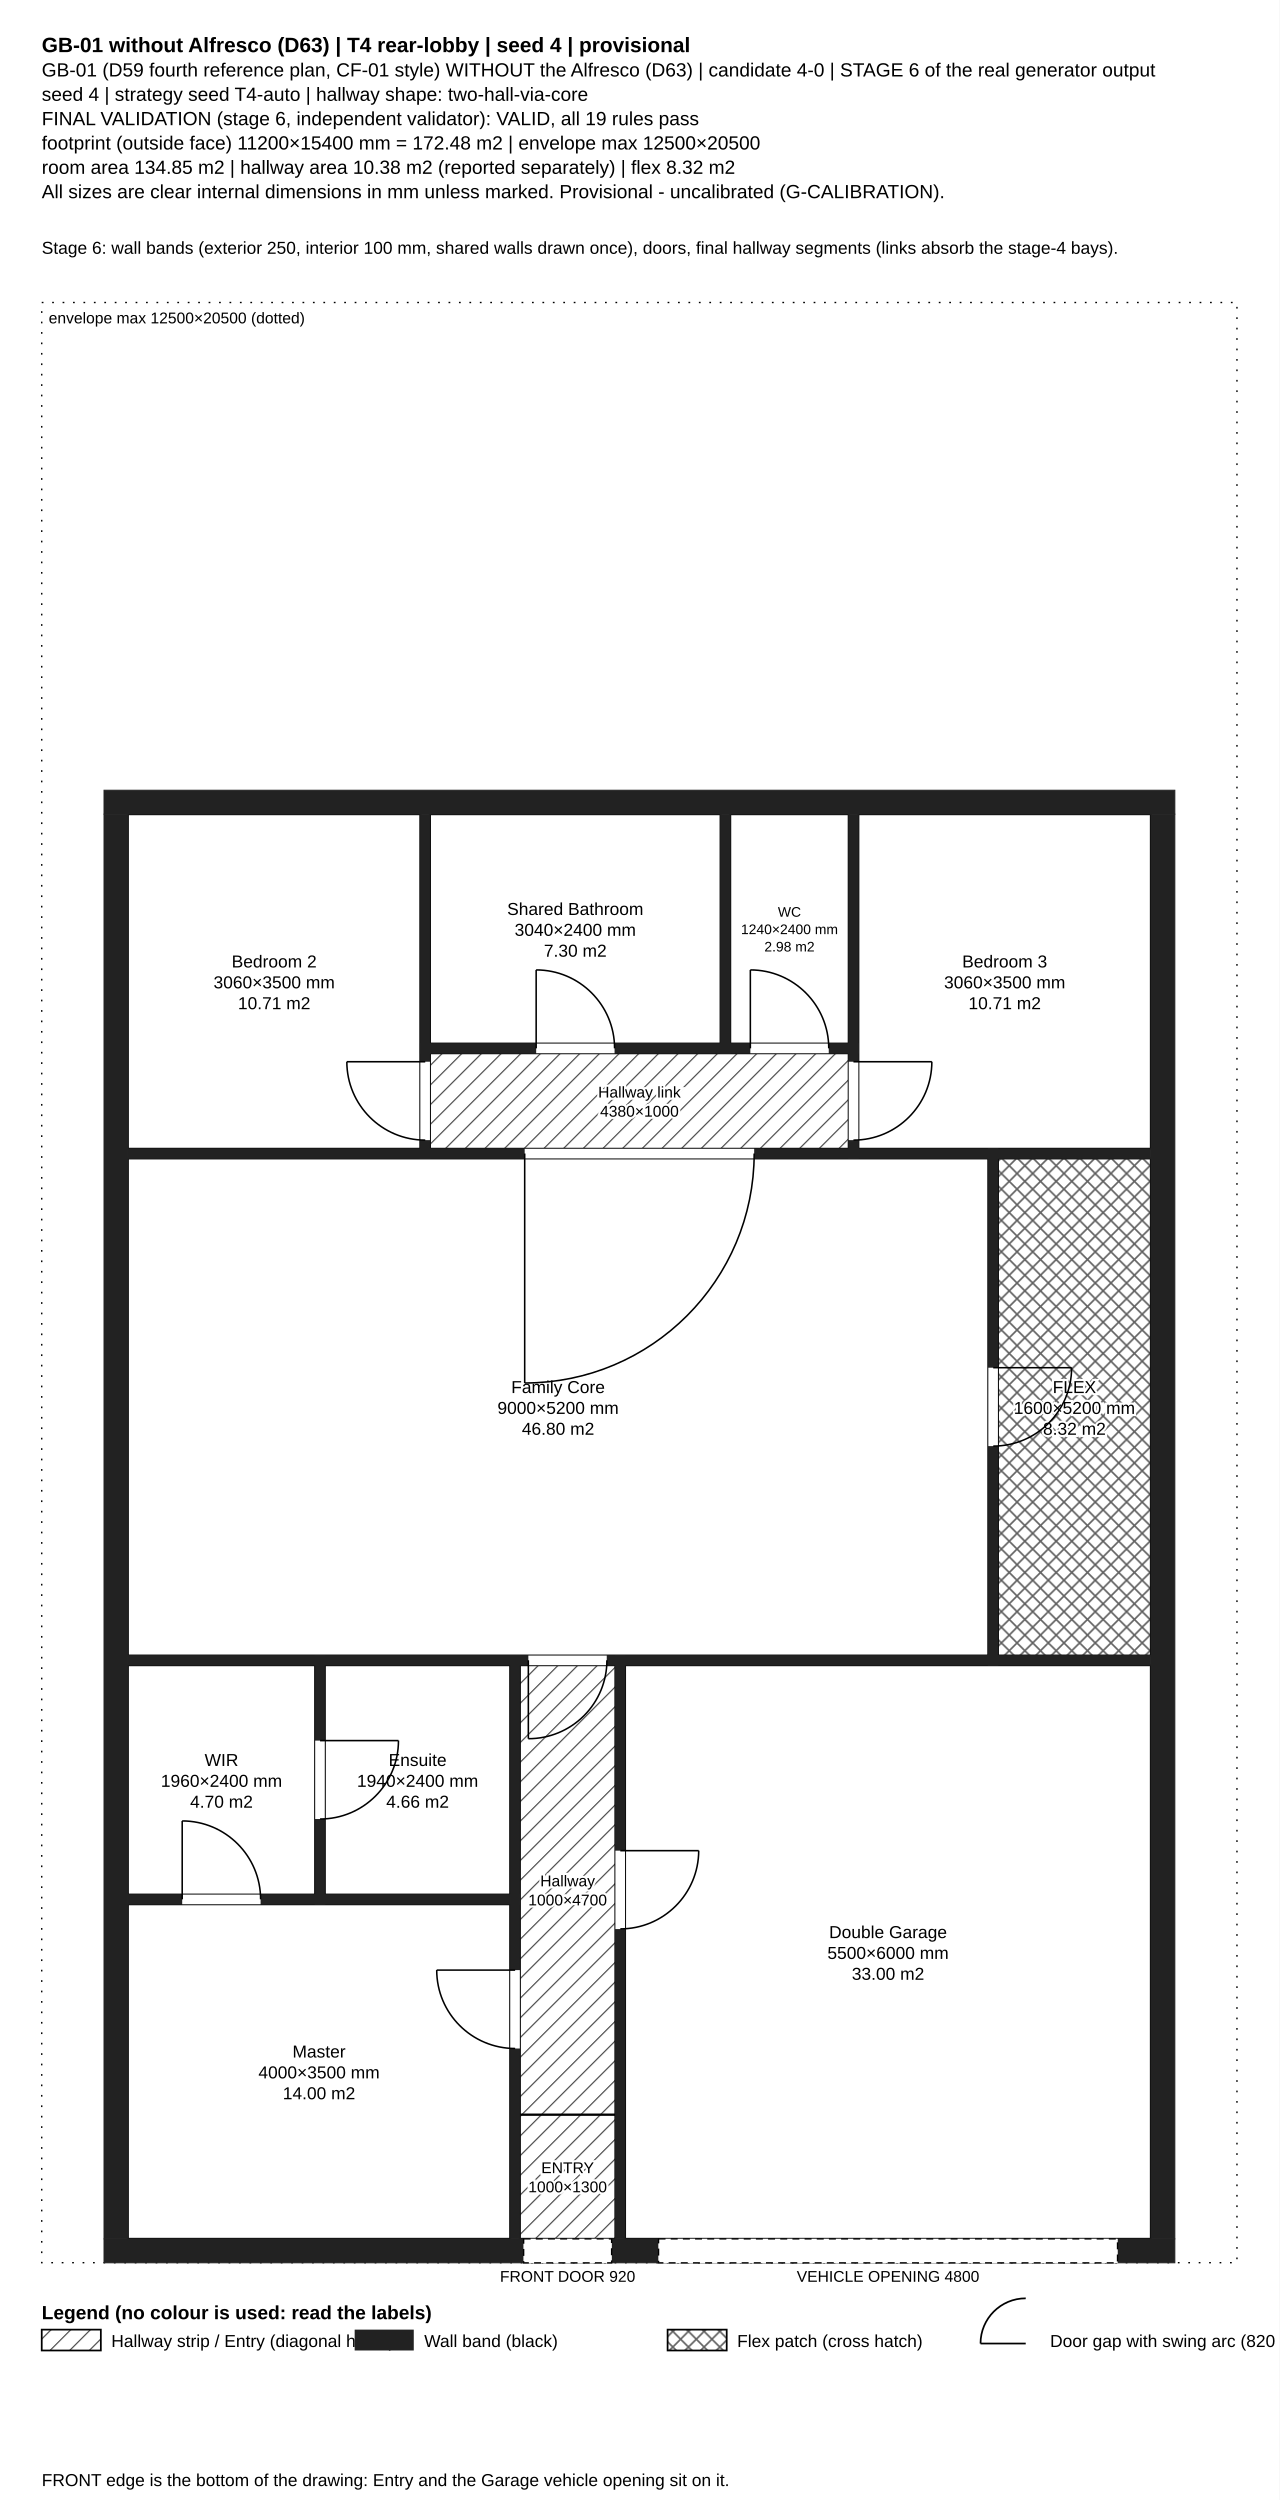
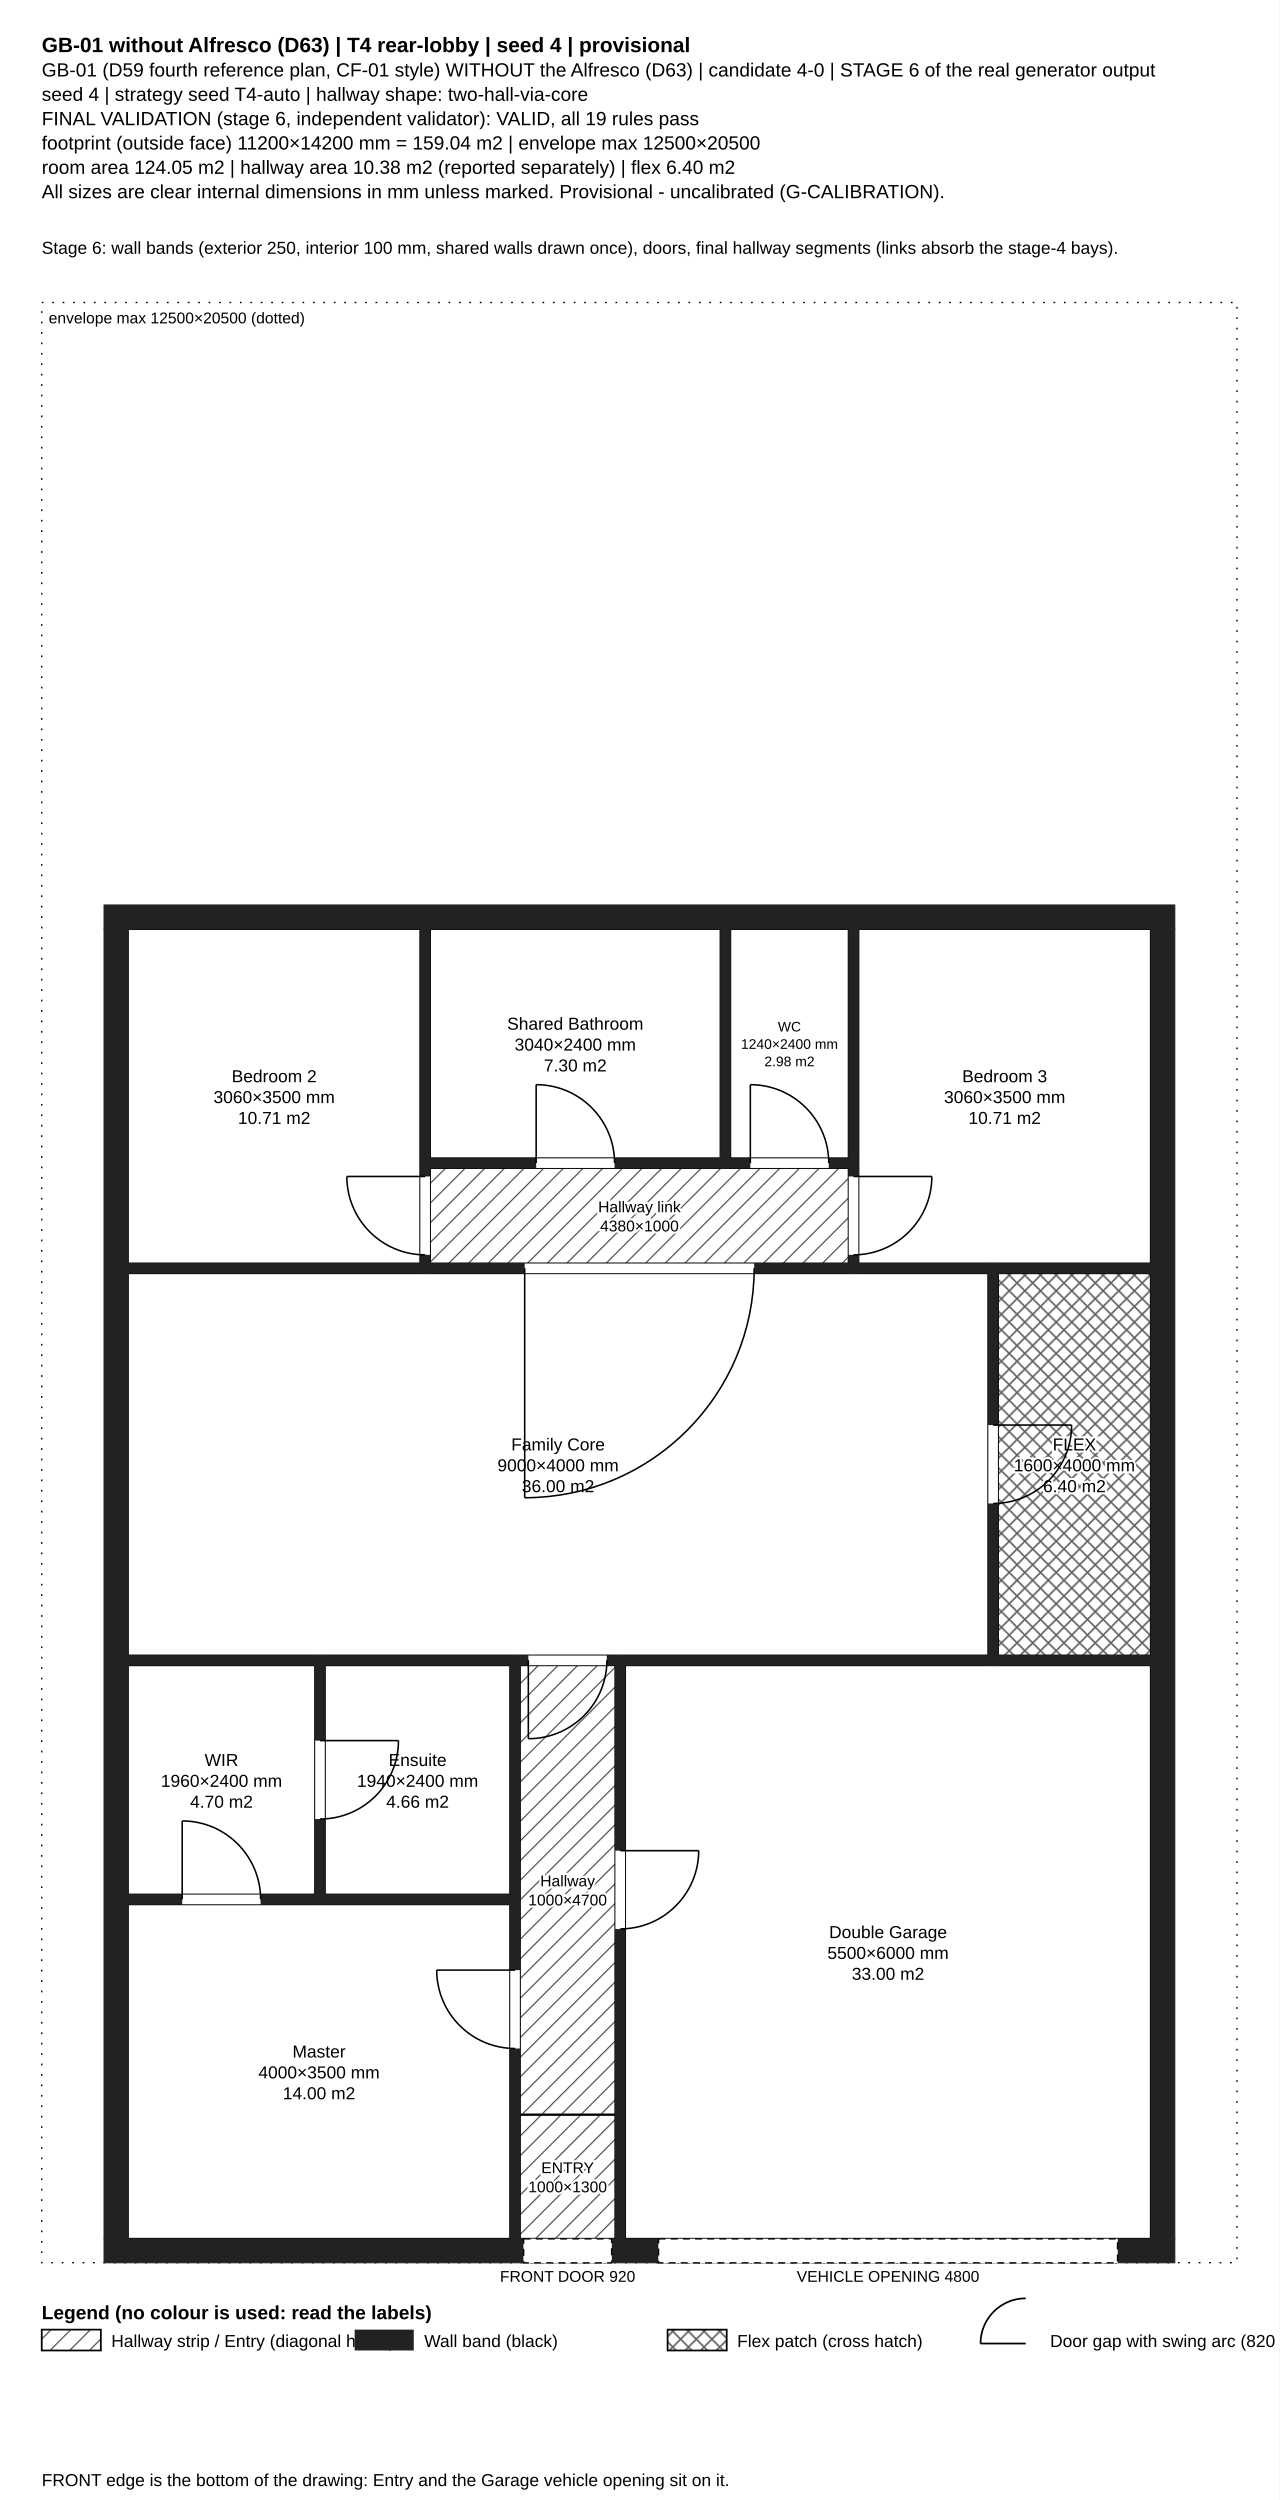
<svg xmlns="http://www.w3.org/2000/svg" width="736" height="1438" viewBox="0 0 736 1438" font-family="Arial, Helvetica, sans-serif">
  <rect width="100%" height="100%" fill="#fff" />
  <defs>
    <pattern id="hall" width="8" height="8" patternUnits="userSpaceOnUse" patternTransform="rotate(45)">
      <rect width="8" height="8" fill="#fff" />
      <line x1="0" y1="0" x2="0" y2="8" stroke="#555" stroke-width="1.4" />
    </pattern>
    <pattern id="flex" width="9" height="9" patternUnits="userSpaceOnUse">
      <rect width="9" height="9" fill="#fff" />
      <path d="M0 0L9 9M9 0L0 9" stroke="#666" stroke-width="1" />
    </pattern>
    <pattern id="wall" width="4" height="4" patternUnits="userSpaceOnUse">
      <rect width="4" height="4" fill="#222" />
    </pattern>
  </defs>
  <text x="24" y="30" font-size="12" font-weight="bold" fill="#000">GB-01 without Alfresco (D63) | T4 rear-lobby | seed 4 | provisional</text>
  <text x="24" y="44" font-size="11" font-weight="normal" fill="#000">GB-01 (D59 fourth reference plan, CF-01 style) WITHOUT the Alfresco (D63)   |   candidate 4-0   |   STAGE 6 of the real generator output</text>
  <text x="24" y="58" font-size="11" font-weight="normal" fill="#000">seed 4   |   strategy seed T4-auto   |   hallway shape: two-hall-via-core</text>
  <text x="24" y="72" font-size="11" font-weight="normal" fill="#000">FINAL VALIDATION (stage 6, independent validator): VALID, all 19 rules pass</text>
-   <text x="24" y="86" font-size="11" font-weight="normal" fill="#000">footprint (outside face) 11200×15400 mm = 172.48 m2 | envelope max 12500×20500</text>
-   <text x="24" y="100" font-size="11" font-weight="normal" fill="#000">room area 134.85 m2 | hallway area 10.38 m2 (reported separately) | flex 8.32 m2</text>
+   <text x="24" y="86" font-size="11" font-weight="normal" fill="#000">footprint (outside face) 11200×14200 mm = 159.04 m2 | envelope max 12500×20500</text>
+   <text x="24" y="100" font-size="11" font-weight="normal" fill="#000">room area 124.05 m2 | hallway area 10.38 m2 (reported separately) | flex 6.40 m2</text>
  <text x="24" y="114" font-size="11" font-weight="normal" fill="#000">All sizes are clear internal dimensions in mm unless marked. Provisional - uncalibrated (G-CALIBRATION).</text>
  <rect x="24" y="174" width="687.5" height="1127.5" fill="none" stroke="#000" stroke-width="0.8" stroke-dasharray="1 5" />
  <text x="28" y="186" font-size="9">envelope max 12500×20500 (dotted)</text>
  <rect x="299.0" y="1216.3" width="55.0" height="71.5" fill="url(#hall)" stroke="#000" stroke-width="1.2" />
  <text x="326.5" y="1250.0" font-size="9" text-anchor="middle" fill="#000" stroke="#fff" stroke-width="2.5" paint-order="stroke">ENTRY</text>
  <text x="326.5" y="1261.0" font-size="9" text-anchor="middle" fill="#000" stroke="#fff" stroke-width="2.5" paint-order="stroke">1000×1300</text>
  <rect x="299.0" y="957.8" width="55.0" height="258.5" fill="url(#hall)" stroke="#000" stroke-width="1.2" />
  <text x="326.5" y="1085.0" font-size="9" text-anchor="middle" fill="#000" stroke="#fff" stroke-width="2.5" paint-order="stroke">Hallway</text>
  <text x="326.5" y="1096.0" font-size="9" text-anchor="middle" fill="#000" stroke="#fff" stroke-width="2.5" paint-order="stroke">1000×4700</text>
-   <rect x="247.3" y="605.8" width="240.9" height="55.0" fill="url(#hall)" stroke="#000" stroke-width="1.2" />
-   <text x="367.8" y="631.3" font-size="9" text-anchor="middle" fill="#000" stroke="#fff" stroke-width="2.5" paint-order="stroke">Hallway link</text>
-   <text x="367.8" y="642.3" font-size="9" text-anchor="middle" fill="#000" stroke="#fff" stroke-width="2.5" paint-order="stroke">4380×1000</text>
+   <rect x="247.3" y="671.8" width="240.9" height="55.0" fill="url(#hall)" stroke="#000" stroke-width="1.2" />
+   <text x="367.8" y="697.3" font-size="9" text-anchor="middle" fill="#000" stroke="#fff" stroke-width="2.5" paint-order="stroke">Hallway link</text>
+   <text x="367.8" y="708.3" font-size="9" text-anchor="middle" fill="#000" stroke="#fff" stroke-width="2.5" paint-order="stroke">4380×1000</text>
  <rect x="73.5" y="1095.3" width="220.0" height="192.5" fill="#fff" stroke="#000" stroke-width="1.2" />
  <text x="183.5" y="1183.5" font-size="10" text-anchor="middle" fill="#000" stroke="#fff" stroke-width="2.5" paint-order="stroke">Master</text>
  <text x="183.5" y="1195.5" font-size="10" text-anchor="middle" fill="#000" stroke="#fff" stroke-width="2.5" paint-order="stroke">4000×3500 mm</text>
  <text x="183.5" y="1207.5" font-size="10" text-anchor="middle" fill="#000" stroke="#fff" stroke-width="2.5" paint-order="stroke">14.00 m2</text>
  <rect x="73.5" y="957.8" width="107.8" height="132.0" fill="#fff" stroke="#000" stroke-width="1.2" />
  <text x="127.4" y="1015.8" font-size="10" text-anchor="middle" fill="#000" stroke="#fff" stroke-width="2.5" paint-order="stroke">WIR</text>
  <text x="127.4" y="1027.8" font-size="10" text-anchor="middle" fill="#000" stroke="#fff" stroke-width="2.5" paint-order="stroke">1960×2400 mm</text>
  <text x="127.4" y="1039.8" font-size="10" text-anchor="middle" fill="#000" stroke="#fff" stroke-width="2.5" paint-order="stroke">4.70 m2</text>
  <rect x="186.8" y="957.8" width="106.7" height="132.0" fill="#fff" stroke="#000" stroke-width="1.2" />
  <text x="240.2" y="1015.8" font-size="10" text-anchor="middle" fill="#000" stroke="#fff" stroke-width="2.5" paint-order="stroke">Ensuite</text>
  <text x="240.2" y="1027.8" font-size="10" text-anchor="middle" fill="#000" stroke="#fff" stroke-width="2.5" paint-order="stroke">1940×2400 mm</text>
  <text x="240.2" y="1039.8" font-size="10" text-anchor="middle" fill="#000" stroke="#fff" stroke-width="2.5" paint-order="stroke">4.66 m2</text>
  <rect x="359.5" y="957.8" width="302.5" height="330.0" fill="#fff" stroke="#000" stroke-width="1.2" />
  <text x="510.8" y="1114.8" font-size="10" text-anchor="middle" fill="#000" stroke="#fff" stroke-width="2.5" paint-order="stroke">Double Garage</text>
  <text x="510.8" y="1126.8" font-size="10" text-anchor="middle" fill="#000" stroke="#fff" stroke-width="2.5" paint-order="stroke">5500×6000 mm</text>
  <text x="510.8" y="1138.8" font-size="10" text-anchor="middle" fill="#000" stroke="#fff" stroke-width="2.5" paint-order="stroke">33.00 m2</text>
-   <rect x="73.5" y="666.3" width="495.0" height="286.0" fill="#fff" stroke="#000" stroke-width="1.2" />
-   <text x="321.0" y="801.3" font-size="10" text-anchor="middle" fill="#000" stroke="#fff" stroke-width="2.5" paint-order="stroke">Family Core</text>
-   <text x="321.0" y="813.3" font-size="10" text-anchor="middle" fill="#000" stroke="#fff" stroke-width="2.5" paint-order="stroke">9000×5200 mm</text>
-   <text x="321.0" y="825.3" font-size="10" text-anchor="middle" fill="#000" stroke="#fff" stroke-width="2.5" paint-order="stroke">46.80 m2</text>
-   <rect x="73.5" y="468.3" width="168.3" height="192.5" fill="#fff" stroke="#000" stroke-width="1.2" />
-   <text x="157.7" y="556.5" font-size="10" text-anchor="middle" fill="#000" stroke="#fff" stroke-width="2.5" paint-order="stroke">Bedroom 2</text>
-   <text x="157.7" y="568.5" font-size="10" text-anchor="middle" fill="#000" stroke="#fff" stroke-width="2.5" paint-order="stroke">3060×3500 mm</text>
-   <text x="157.7" y="580.5" font-size="10" text-anchor="middle" fill="#000" stroke="#fff" stroke-width="2.5" paint-order="stroke">10.71 m2</text>
-   <rect x="247.3" y="468.3" width="167.2" height="132.0" fill="#fff" stroke="#000" stroke-width="1.2" />
-   <text x="330.9" y="526.3" font-size="10" text-anchor="middle" fill="#000" stroke="#fff" stroke-width="2.5" paint-order="stroke">Shared Bathroom</text>
-   <text x="330.9" y="538.3" font-size="10" text-anchor="middle" fill="#000" stroke="#fff" stroke-width="2.5" paint-order="stroke">3040×2400 mm</text>
-   <text x="330.9" y="550.3" font-size="10" text-anchor="middle" fill="#000" stroke="#fff" stroke-width="2.5" paint-order="stroke">7.30 m2</text>
-   <rect x="420.0" y="468.3" width="68.2" height="132.0" fill="#fff" stroke="#000" stroke-width="1.2" />
-   <text x="454.1" y="527.3" font-size="8" text-anchor="middle" fill="#000" stroke="#fff" stroke-width="2.5" paint-order="stroke">WC</text>
-   <text x="454.1" y="537.3" font-size="8" text-anchor="middle" fill="#000" stroke="#fff" stroke-width="2.5" paint-order="stroke">1240×2400 mm</text>
-   <text x="454.1" y="547.3" font-size="8" text-anchor="middle" fill="#000" stroke="#fff" stroke-width="2.5" paint-order="stroke">2.98 m2</text>
-   <rect x="493.7" y="468.3" width="168.3" height="192.5" fill="#fff" stroke="#000" stroke-width="1.2" />
-   <text x="577.9" y="556.5" font-size="10" text-anchor="middle" fill="#000" stroke="#fff" stroke-width="2.5" paint-order="stroke">Bedroom 3</text>
-   <text x="577.9" y="568.5" font-size="10" text-anchor="middle" fill="#000" stroke="#fff" stroke-width="2.5" paint-order="stroke">3060×3500 mm</text>
-   <text x="577.9" y="580.5" font-size="10" text-anchor="middle" fill="#000" stroke="#fff" stroke-width="2.5" paint-order="stroke">10.71 m2</text>
-   <rect x="574.0" y="666.3" width="88.0" height="286.0" fill="url(#flex)" stroke="#000" stroke-width="1.2" />
-   <text x="618.0" y="801.3" font-size="10" text-anchor="middle" fill="#000" stroke="#fff" stroke-width="2.5" paint-order="stroke">FLEX</text>
-   <text x="618.0" y="813.3" font-size="10" text-anchor="middle" fill="#000" stroke="#fff" stroke-width="2.5" paint-order="stroke">1600×5200 mm</text>
-   <text x="618.0" y="825.3" font-size="10" text-anchor="middle" fill="#000" stroke="#fff" stroke-width="2.5" paint-order="stroke">8.32 m2</text>
-   <rect x="59.8" y="454.5" width="616.0" height="13.8" fill="#222" stroke="#222" stroke-width="0.5" />
+   <rect x="73.5" y="732.3" width="495.0" height="220.0" fill="#fff" stroke="#000" stroke-width="1.2" />
+   <text x="321.0" y="834.3" font-size="10" text-anchor="middle" fill="#000" stroke="#fff" stroke-width="2.5" paint-order="stroke">Family Core</text>
+   <text x="321.0" y="846.3" font-size="10" text-anchor="middle" fill="#000" stroke="#fff" stroke-width="2.5" paint-order="stroke">9000×4000 mm</text>
+   <text x="321.0" y="858.3" font-size="10" text-anchor="middle" fill="#000" stroke="#fff" stroke-width="2.5" paint-order="stroke">36.00 m2</text>
+   <rect x="73.5" y="534.3" width="168.3" height="192.5" fill="#fff" stroke="#000" stroke-width="1.2" />
+   <text x="157.7" y="622.5" font-size="10" text-anchor="middle" fill="#000" stroke="#fff" stroke-width="2.5" paint-order="stroke">Bedroom 2</text>
+   <text x="157.7" y="634.5" font-size="10" text-anchor="middle" fill="#000" stroke="#fff" stroke-width="2.5" paint-order="stroke">3060×3500 mm</text>
+   <text x="157.7" y="646.5" font-size="10" text-anchor="middle" fill="#000" stroke="#fff" stroke-width="2.5" paint-order="stroke">10.71 m2</text>
+   <rect x="247.3" y="534.3" width="167.2" height="132.0" fill="#fff" stroke="#000" stroke-width="1.2" />
+   <text x="330.9" y="592.3" font-size="10" text-anchor="middle" fill="#000" stroke="#fff" stroke-width="2.5" paint-order="stroke">Shared Bathroom</text>
+   <text x="330.9" y="604.3" font-size="10" text-anchor="middle" fill="#000" stroke="#fff" stroke-width="2.5" paint-order="stroke">3040×2400 mm</text>
+   <text x="330.9" y="616.3" font-size="10" text-anchor="middle" fill="#000" stroke="#fff" stroke-width="2.5" paint-order="stroke">7.30 m2</text>
+   <rect x="420.0" y="534.3" width="68.2" height="132.0" fill="#fff" stroke="#000" stroke-width="1.2" />
+   <text x="454.1" y="593.3" font-size="8" text-anchor="middle" fill="#000" stroke="#fff" stroke-width="2.5" paint-order="stroke">WC</text>
+   <text x="454.1" y="603.3" font-size="8" text-anchor="middle" fill="#000" stroke="#fff" stroke-width="2.5" paint-order="stroke">1240×2400 mm</text>
+   <text x="454.1" y="613.3" font-size="8" text-anchor="middle" fill="#000" stroke="#fff" stroke-width="2.5" paint-order="stroke">2.98 m2</text>
+   <rect x="493.7" y="534.3" width="168.3" height="192.5" fill="#fff" stroke="#000" stroke-width="1.2" />
+   <text x="577.9" y="622.5" font-size="10" text-anchor="middle" fill="#000" stroke="#fff" stroke-width="2.5" paint-order="stroke">Bedroom 3</text>
+   <text x="577.9" y="634.5" font-size="10" text-anchor="middle" fill="#000" stroke="#fff" stroke-width="2.5" paint-order="stroke">3060×3500 mm</text>
+   <text x="577.9" y="646.5" font-size="10" text-anchor="middle" fill="#000" stroke="#fff" stroke-width="2.5" paint-order="stroke">10.71 m2</text>
+   <rect x="574.0" y="732.3" width="88.0" height="220.0" fill="url(#flex)" stroke="#000" stroke-width="1.2" />
+   <text x="618.0" y="834.3" font-size="10" text-anchor="middle" fill="#000" stroke="#fff" stroke-width="2.5" paint-order="stroke">FLEX</text>
+   <text x="618.0" y="846.3" font-size="10" text-anchor="middle" fill="#000" stroke="#fff" stroke-width="2.5" paint-order="stroke">1600×4000 mm</text>
+   <text x="618.0" y="858.3" font-size="10" text-anchor="middle" fill="#000" stroke="#fff" stroke-width="2.5" paint-order="stroke">6.40 m2</text>
+   <rect x="59.8" y="520.5" width="616.0" height="13.8" fill="#222" stroke="#222" stroke-width="0.5" />
  <rect x="59.8" y="1287.8" width="616.0" height="13.8" fill="#222" stroke="#222" stroke-width="0.5" />
-   <rect x="59.8" y="468.3" width="13.8" height="819.5" fill="#222" stroke="#222" stroke-width="0.5" />
-   <rect x="662.0" y="468.3" width="13.8" height="819.5" fill="#222" stroke="#222" stroke-width="0.5" />
+   <rect x="59.8" y="534.3" width="13.8" height="753.5" fill="#222" stroke="#222" stroke-width="0.5" />
+   <rect x="662.0" y="534.3" width="13.8" height="753.5" fill="#222" stroke="#222" stroke-width="0.5" />
  <rect x="293.5" y="952.3" width="5.5" height="335.5" fill="#222" stroke="#222" stroke-width="0.5" />
  <rect x="181.3" y="952.3" width="5.5" height="143.0" fill="#222" stroke="#222" stroke-width="0.5" />
  <rect x="354.0" y="952.3" width="5.5" height="335.5" fill="#222" stroke="#222" stroke-width="0.5" />
-   <rect x="568.5" y="660.8" width="5.5" height="297.0" fill="#222" stroke="#222" stroke-width="0.5" />
-   <rect x="241.8" y="468.3" width="5.5" height="198.0" fill="#222" stroke="#222" stroke-width="0.5" />
-   <rect x="414.5" y="468.3" width="5.5" height="137.5" fill="#222" stroke="#222" stroke-width="0.5" />
-   <rect x="488.2" y="468.3" width="5.5" height="198.0" fill="#222" stroke="#222" stroke-width="0.5" />
+   <rect x="568.5" y="726.8" width="5.5" height="231.0" fill="#222" stroke="#222" stroke-width="0.5" />
+   <rect x="241.8" y="534.3" width="5.5" height="198.0" fill="#222" stroke="#222" stroke-width="0.5" />
+   <rect x="414.5" y="534.3" width="5.5" height="137.5" fill="#222" stroke="#222" stroke-width="0.5" />
+   <rect x="488.2" y="534.3" width="5.5" height="198.0" fill="#222" stroke="#222" stroke-width="0.5" />
  <rect x="73.5" y="1089.8" width="225.5" height="5.5" fill="#222" stroke="#222" stroke-width="0.5" />
  <rect x="73.5" y="952.3" width="588.5" height="5.5" fill="#222" stroke="#222" stroke-width="0.5" />
-   <rect x="73.5" y="660.8" width="588.5" height="5.5" fill="#222" stroke="#222" stroke-width="0.5" />
-   <rect x="241.8" y="600.3" width="251.9" height="5.5" fill="#222" stroke="#222" stroke-width="0.5" />
+   <rect x="73.5" y="726.8" width="588.5" height="5.5" fill="#222" stroke="#222" stroke-width="0.5" />
+   <rect x="241.8" y="666.3" width="251.9" height="5.5" fill="#222" stroke="#222" stroke-width="0.5" />
  <rect x="293.5" y="1133.2" width="5.5" height="45.1" fill="#fff" stroke="none" />
  <path d="M296.3 1133.2 L251.2 1133.2 M296.3 1178.3 A45.1 45.1 0 0 1 251.2 1133.2" fill="none" stroke="#000" stroke-width="0.9" />
  <rect x="104.8" y="1089.8" width="45.1" height="5.5" fill="#fff" stroke="none" />
  <path d="M104.8 1092.5 L104.8 1047.4 M149.9 1092.5 A45.1 45.1 0 0 0 104.8 1047.4" fill="none" stroke="#000" stroke-width="0.9" />
  <rect x="181.3" y="1001.2" width="5.5" height="45.1" fill="#fff" stroke="none" />
  <path d="M184.1 1001.2 L229.2 1001.2 M184.1 1046.3 A45.1 45.1 0 0 0 229.2 1001.2" fill="none" stroke="#000" stroke-width="0.9" />
  <rect x="354.0" y="1064.5" width="5.5" height="45.1" fill="#fff" stroke="none" />
  <path d="M356.8 1064.5 L401.9 1064.5 M356.8 1109.5 A45.1 45.1 0 0 0 401.9 1064.5" fill="none" stroke="#000" stroke-width="0.9" />
-   <rect x="241.8" y="610.7" width="5.5" height="45.1" fill="#fff" stroke="none" />
-   <path d="M244.6 610.7 L199.5 610.7 M244.6 655.8 A45.1 45.1 0 0 1 199.5 610.7" fill="none" stroke="#000" stroke-width="0.9" />
-   <rect x="308.4" y="600.3" width="45.1" height="5.5" fill="#fff" stroke="none" />
-   <path d="M308.4 603.0 L308.4 557.9 M353.5 603.0 A45.1 45.1 0 0 0 308.4 557.9" fill="none" stroke="#000" stroke-width="0.9" />
-   <rect x="431.6" y="600.3" width="45.1" height="5.5" fill="#fff" stroke="none" />
-   <path d="M431.6 603.0 L431.6 557.9 M476.7 603.0 A45.1 45.1 0 0 0 431.6 557.9" fill="none" stroke="#000" stroke-width="0.9" />
-   <rect x="488.2" y="610.7" width="5.5" height="45.1" fill="#fff" stroke="none" />
-   <path d="M490.9 610.7 L536.0 610.7 M490.9 655.8 A45.1 45.1 0 0 0 536.0 610.7" fill="none" stroke="#000" stroke-width="0.9" />
-   <rect x="568.5" y="786.7" width="5.5" height="45.1" fill="#fff" stroke="none" />
-   <path d="M571.3 786.7 L616.4 786.7 M571.3 831.8 A45.1 45.1 0 0 0 616.4 786.7" fill="none" stroke="#000" stroke-width="0.9" />
+   <rect x="241.8" y="676.7" width="5.5" height="45.1" fill="#fff" stroke="none" />
+   <path d="M244.6 676.7 L199.5 676.7 M244.6 721.8 A45.1 45.1 0 0 1 199.5 676.7" fill="none" stroke="#000" stroke-width="0.9" />
+   <rect x="308.4" y="666.3" width="45.1" height="5.5" fill="#fff" stroke="none" />
+   <path d="M308.4 669.0 L308.4 623.9 M353.5 669.0 A45.1 45.1 0 0 0 308.4 623.9" fill="none" stroke="#000" stroke-width="0.9" />
+   <rect x="431.6" y="666.3" width="45.1" height="5.5" fill="#fff" stroke="none" />
+   <path d="M431.6 669.0 L431.6 623.9 M476.7 669.0 A45.1 45.1 0 0 0 431.6 623.9" fill="none" stroke="#000" stroke-width="0.9" />
+   <rect x="488.2" y="676.7" width="5.5" height="45.1" fill="#fff" stroke="none" />
+   <path d="M490.9 676.7 L536.0 676.7 M490.9 721.8 A45.1 45.1 0 0 0 536.0 676.7" fill="none" stroke="#000" stroke-width="0.9" />
+   <rect x="568.5" y="819.7" width="5.5" height="45.1" fill="#fff" stroke="none" />
+   <path d="M571.3 819.7 L616.4 819.7 M571.3 864.8 A45.1 45.1 0 0 0 616.4 819.7" fill="none" stroke="#000" stroke-width="0.9" />
  <rect x="303.9" y="952.3" width="45.1" height="5.5" fill="#fff" stroke="none" />
  <path d="M303.9 955.0 L303.9 1000.1 M349.1 955.0 A45.1 45.1 0 0 1 303.9 1000.1" fill="none" stroke="#000" stroke-width="0.9" />
-   <rect x="301.8" y="660.8" width="132.0" height="5.5" fill="#fff" stroke="none" />
-   <path d="M301.8 663.5 L301.8 795.5 M433.8 663.5 A132.0 132.0 0 0 1 301.8 795.5" fill="none" stroke="#000" stroke-width="0.9" />
+   <rect x="301.8" y="726.8" width="132.0" height="5.5" fill="#fff" stroke="none" />
+   <path d="M301.8 729.5 L301.8 861.5 M433.8 729.5 A132.0 132.0 0 0 1 301.8 861.5" fill="none" stroke="#000" stroke-width="0.9" />
  <rect x="301.2" y="1287.8" width="50.6" height="13.8" fill="#fff" stroke="none" />
  <rect x="301.2" y="1287.8" width="50.6" height="13.8" fill="#fff" stroke="#000" stroke-width="0.8" stroke-dasharray="4 3" />
  <text x="326.5" y="1312.5" font-size="9" text-anchor="middle">FRONT DOOR 920</text>
  <rect x="378.8" y="1287.8" width="264.0" height="13.8" fill="#fff" stroke="none" />
  <rect x="378.8" y="1287.8" width="264.0" height="13.8" fill="#fff" stroke="#000" stroke-width="0.8" stroke-dasharray="4 3" />
  <text x="510.8" y="1312.5" font-size="9" text-anchor="middle">VEHICLE OPENING 4800</text>
  <text x="24" y="146" font-size="10">Stage 6: wall bands (exterior 250, interior 100 mm, shared walls drawn once), doors, final hallway segments (links absorb the stage-4 bays).</text>
  <text x="24" y="1334" font-size="11" font-weight="bold">Legend (no colour is used: read the labels)</text>
  <rect x="24" y="1340" width="34" height="12" fill="url(#hall)" stroke="#000" stroke-width="1" />
  <text x="64" y="1350" font-size="10">Hallway strip / Entry (diagonal hatch)</text>
  <rect x="204" y="1340" width="34" height="12" fill="#222" />
  <text x="244" y="1350" font-size="10">Wall band (black)</text>
  <rect x="384" y="1340" width="34" height="12" fill="url(#flex)" stroke="#000" stroke-width="1" />
  <text x="424" y="1350" font-size="10">Flex patch (cross hatch)</text>
  <path d="M564 1348 h26 M564 1348 a26 26 0 0 1 26 -26" stroke="#000" fill="none" stroke-width="1" />
  <text x="604" y="1350" font-size="10">Door gap with swing arc (820 clear)</text>
  <text x="24" y="1430" font-size="10">FRONT edge is the bottom of the drawing: Entry and the Garage vehicle opening sit on it.</text>
</svg>
